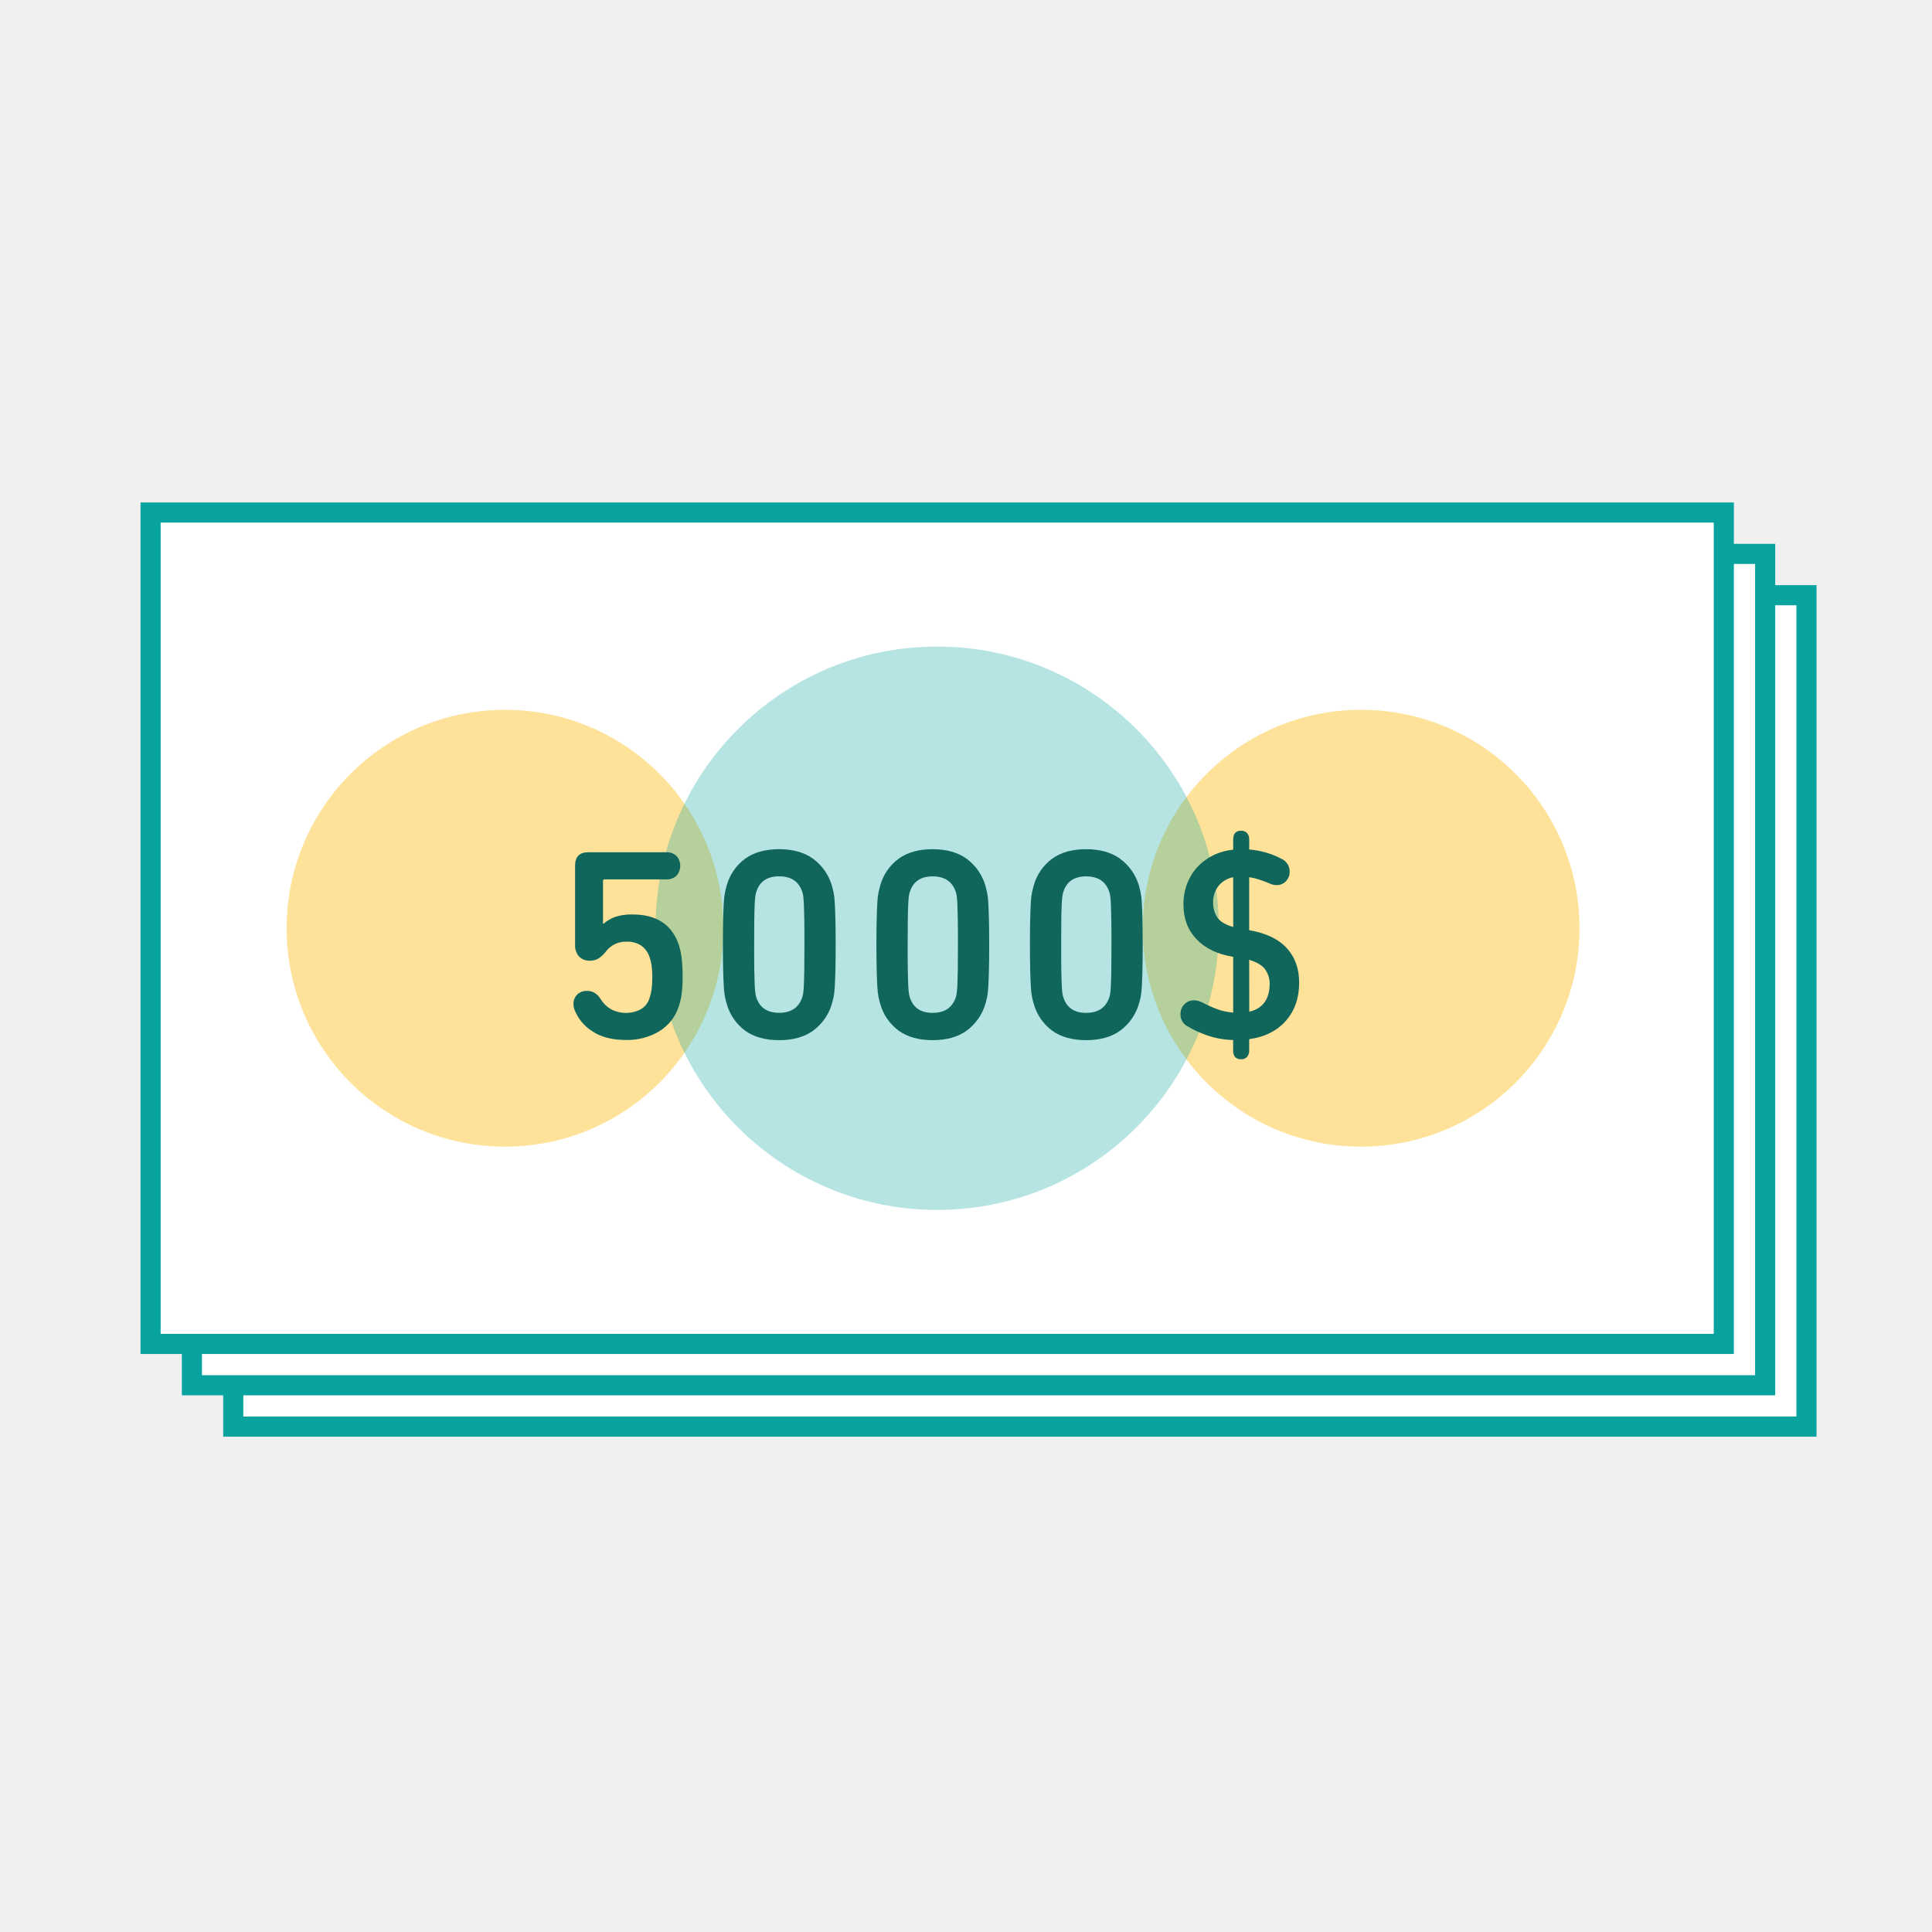
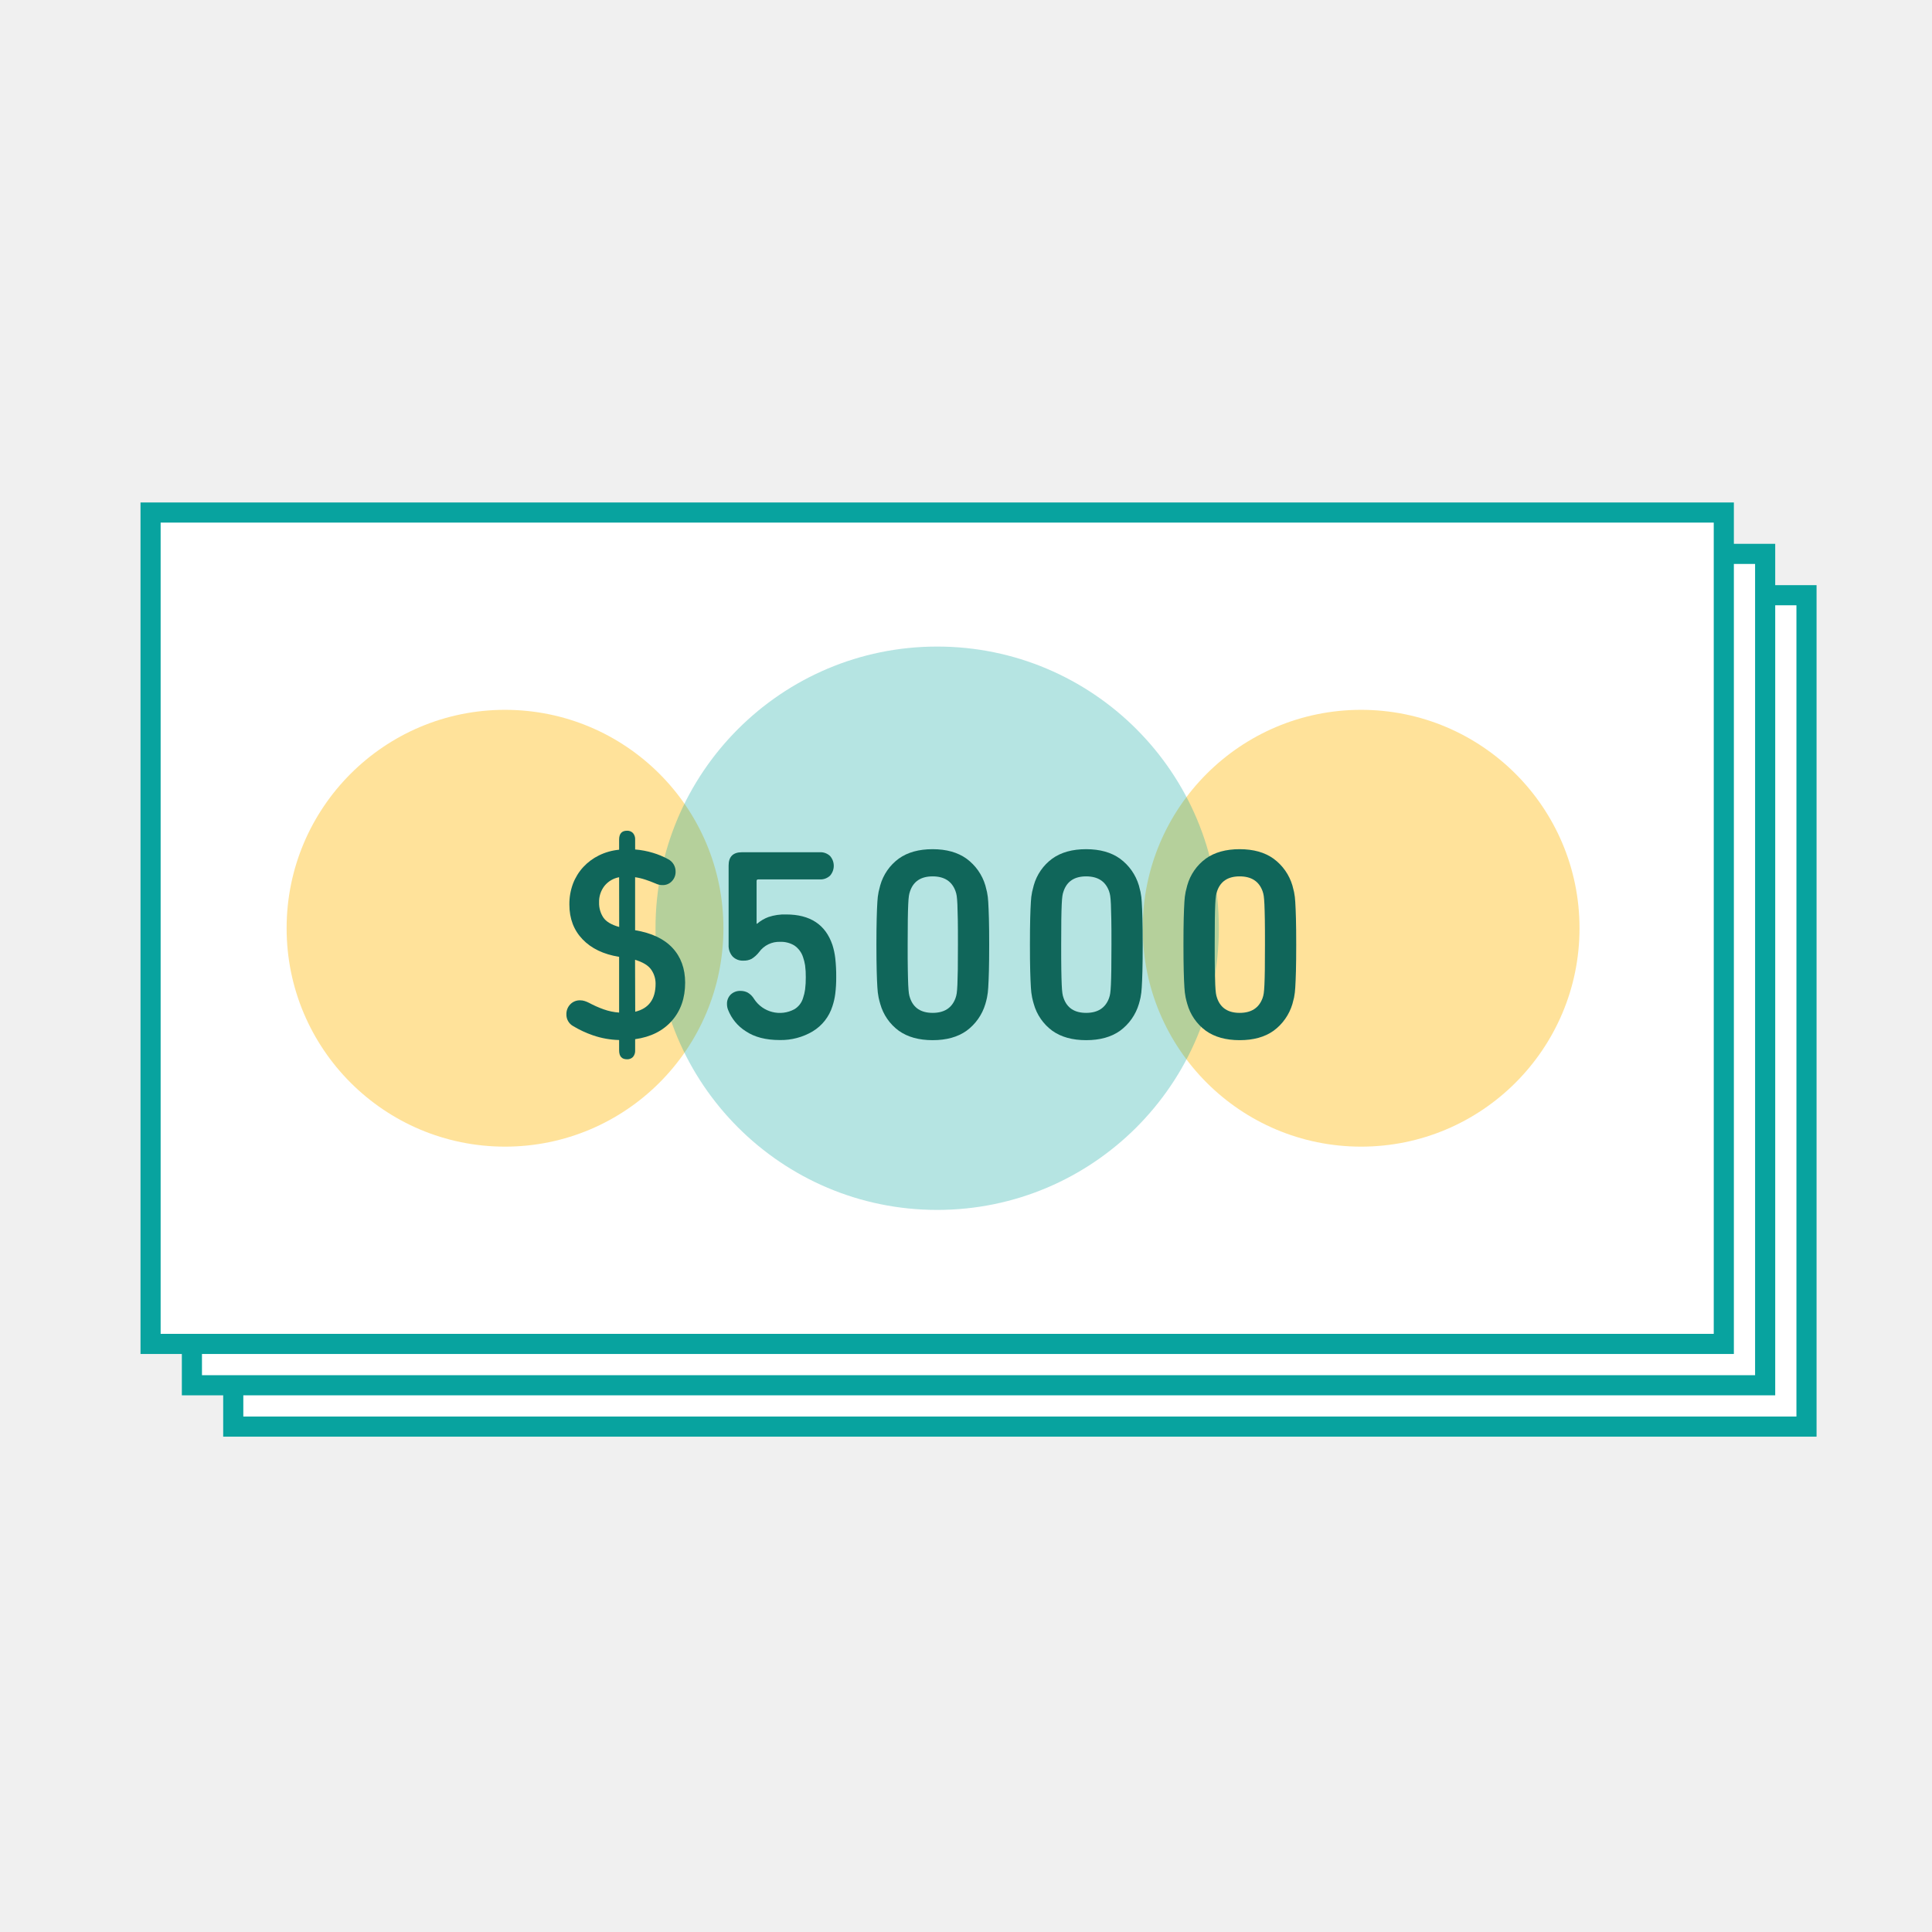
<svg xmlns="http://www.w3.org/2000/svg" id="圖層_1" data-name="圖層 1" viewBox="0 0 1080 1080">
  <defs>
    <style>.cls-1{fill:#fff;stroke:#08a39f;stroke-miterlimit:10;stroke-width:11.25px;}.cls-2{fill:#ffc636;opacity:0.5;}.cls-3{fill:#08a39f;opacity:0.3;}.cls-4{fill:#10665a;}</style>
  </defs>
  <rect class="cls-1" x="130.39" y="332.73" width="879.45" height="464.75" />
  <rect class="cls-1" x="107.28" y="309.62" width="879.45" height="464.75" />
  <rect class="cls-1" x="84.17" y="286.51" width="879.45" height="464.75" />
  <circle class="cls-2" cx="282.31" cy="518.89" r="122.09" />
  <circle class="cls-2" cx="760.87" cy="518.89" r="122.09" />
  <circle class="cls-3" cx="523.89" cy="518.89" r="157.46" />
-   <path class="cls-4" d="M321.18,564.5a7.66,7.66,0,0,1-.46-1.59,9.08,9.08,0,0,1-.15-1.6,7.15,7.15,0,0,1,2.13-5.39,7.53,7.53,0,0,1,5.47-2,8.49,8.49,0,0,1,4.1,1,10.36,10.36,0,0,1,3.49,3.57,16.4,16.4,0,0,0,5.7,5.62,17.92,17.92,0,0,0,16.78.07,10.84,10.84,0,0,0,4.86-6.3,24,24,0,0,0,1.14-4.79,49.75,49.75,0,0,0,.38-6.76,46.1,46.1,0,0,0-.38-6.68A24.53,24.53,0,0,0,363.1,535a12.55,12.55,0,0,0-4.94-6.6,14.35,14.35,0,0,0-7.82-2,13.89,13.89,0,0,0-11.85,5.77,15.84,15.84,0,0,1-4.1,3.72,9.23,9.23,0,0,1-4.71,1.14,7.82,7.82,0,0,1-6-2.35,9.13,9.13,0,0,1-2.2-6.46V483.85q0-7.44,7.44-7.44h43.44a7.75,7.75,0,0,1,5.85,2.12,8.32,8.32,0,0,1,0,10.94,7.72,7.72,0,0,1-5.85,2.12H338a.81.81,0,0,0-.91.92v23.84h.3a20.68,20.68,0,0,1,6.3-3.72,28.2,28.2,0,0,1,9.95-1.44q20.06,0,25.82,17a39.4,39.4,0,0,1,1.6,7.44,89.17,89.17,0,0,1,.53,10.63,71.2,71.2,0,0,1-.53,9.27,36.07,36.07,0,0,1-1.6,7,25.09,25.09,0,0,1-11,14A34.73,34.73,0,0,1,350,581.36q-11.7,0-19-4.94A24.77,24.77,0,0,1,321.18,564.5Z" />
-   <path class="cls-4" d="M406.24,561.16c-.31-1-.61-2.2-.92-3.57a38.91,38.91,0,0,1-.68-5.62q-.22-3.57-.38-9.26t-.15-14.66q0-9,.15-14.66c.1-3.8.23-6.88.38-9.26a36.85,36.85,0,0,1,.68-5.55c.31-1.31.61-2.53.92-3.64a27.86,27.86,0,0,1,10.4-15q7.37-5.25,18.91-5.24T454.46,480a28.69,28.69,0,0,1,10.56,15c.3,1.11.6,2.33.91,3.64a36.85,36.85,0,0,1,.68,5.55c.15,2.38.28,5.46.38,9.26s.15,8.68.15,14.66-.05,10.86-.15,14.66-.23,6.88-.38,9.26a38.91,38.91,0,0,1-.68,5.62c-.31,1.37-.61,2.56-.91,3.57a28.69,28.69,0,0,1-10.56,15q-7.36,5.24-18.91,5.24t-18.91-5.24A27.86,27.86,0,0,1,406.24,561.16Zm16.7-3.19q2.9,8.21,12.61,8.2t12.76-8.2a13.62,13.62,0,0,0,.68-2.73c.15-1,.28-2.59.38-4.71s.18-5,.23-8.51.08-8.2.08-14,0-10.43-.08-14-.13-6.37-.23-8.5-.23-3.7-.38-4.71a13.62,13.62,0,0,0-.68-2.73q-3-8.2-12.76-8.21t-12.61,8.21a13.62,13.62,0,0,0-.68,2.73c-.15,1-.28,2.58-.38,4.71s-.18,5-.23,8.5-.07,8.21-.07,14,0,10.43.07,14,.13,6.38.23,8.51.23,3.7.38,4.71A13.62,13.62,0,0,0,422.94,558Z" />
+   <path class="cls-4" d="M320.42,573.61a7.32,7.32,0,0,1-3.8-6.68,7.73,7.73,0,0,1,2.13-5.47,7.32,7.32,0,0,1,5.62-2.27,7.9,7.9,0,0,1,2.43.38,16.47,16.47,0,0,1,2.43,1,58.47,58.47,0,0,0,8.2,3.65,32.17,32.17,0,0,0,8.66,1.82V534.88q-13.06-2.11-20.43-9.79t-7.37-19.37a32.36,32.36,0,0,1,2-11.69,29.08,29.08,0,0,1,5.77-9.35,30,30,0,0,1,8.81-6.53A32.53,32.53,0,0,1,346.09,475v-5.62q0-5,4.4-5a4.36,4.36,0,0,1,3.34,1.29,5.23,5.23,0,0,1,1.22,3.72v5.47a47.43,47.43,0,0,1,10,1.9,43.08,43.08,0,0,1,8.51,3.57,7.68,7.68,0,0,1,4.1,7,7.39,7.39,0,0,1-2.05,5.24,6.83,6.83,0,0,1-5.24,2.2,8.69,8.69,0,0,1-3.95-.91c-1.92-.81-3.8-1.52-5.62-2.12a33.76,33.76,0,0,0-5.77-1.37V520q13.81,2.28,20.88,9.87T383,549.31q0,12.91-7.45,21.34t-20.5,10.26v6.22a5.23,5.23,0,0,1-1.22,3.72,4.37,4.37,0,0,1-3.34,1.3c-2.93,0-4.4-1.68-4.4-5v-5.77a48.47,48.47,0,0,1-14.73-2.66A58,58,0,0,1,320.42,573.61Zm25.67-83.23a13.62,13.62,0,0,0-8.2,4.86,14.34,14.34,0,0,0-3,9.27,14.58,14.58,0,0,0,2.35,8.35q2.35,3.5,8.89,5.32Zm9,75.18q11.38-2.73,11.39-15.64A13.5,13.5,0,0,0,364,542q-2.43-3.49-9-5.47Z" />
+   <path class="cls-4" d="M407,564.5a7.66,7.66,0,0,1-.46-1.59,9.08,9.08,0,0,1-.15-1.6,7.15,7.15,0,0,1,2.12-5.39,7.54,7.54,0,0,1,5.47-2,8.43,8.43,0,0,1,4.1,1,10.29,10.29,0,0,1,3.5,3.57,17.16,17.16,0,0,0,22.48,5.69,10.88,10.88,0,0,0,4.86-6.3,25.51,25.51,0,0,0,1.14-4.79,49.75,49.75,0,0,0,.38-6.76,46.1,46.1,0,0,0-.38-6.68,26.22,26.22,0,0,0-1.14-4.56,12.55,12.55,0,0,0-4.94-6.6,14.38,14.38,0,0,0-7.82-2,13.86,13.86,0,0,0-11.85,5.77,16,16,0,0,1-4.1,3.72A9.28,9.28,0,0,1,415.5,537a7.82,7.82,0,0,1-6-2.35,9.09,9.09,0,0,1-2.2-6.46V483.85q0-7.44,7.44-7.44h43.44a7.78,7.78,0,0,1,5.85,2.12,8.32,8.32,0,0,1,0,10.94,7.75,7.75,0,0,1-5.85,2.12H423.85a.81.81,0,0,0-.91.92v23.84h.31a20.68,20.68,0,0,1,6.3-3.72,28.2,28.2,0,0,1,9.95-1.44q20.06,0,25.82,17a39.4,39.4,0,0,1,1.6,7.44,89.17,89.17,0,0,1,.53,10.63,71.2,71.2,0,0,1-.53,9.27,36.07,36.07,0,0,1-1.6,7,25.18,25.18,0,0,1-11,14,34.77,34.77,0,0,1-18.46,4.86q-11.69,0-19-4.94A24.77,24.77,0,0,1,407,564.5Z" />
  <path class="cls-4" d="M492.05,561.16c-.3-1-.61-2.2-.91-3.57a38.91,38.91,0,0,1-.68-5.62c-.16-2.38-.28-5.47-.38-9.26s-.16-8.69-.16-14.66.06-10.86.16-14.66.22-6.88.38-9.26a36.85,36.85,0,0,1,.68-5.55c.3-1.31.61-2.53.91-3.64a27.87,27.87,0,0,1,10.41-15q7.37-5.25,18.91-5.24T540.28,480a28.62,28.62,0,0,1,10.55,15c.31,1.11.61,2.33.91,3.64a35.37,35.37,0,0,1,.69,5.55c.15,2.38.27,5.46.38,9.26s.15,8.68.15,14.66-.05,10.86-.15,14.66-.23,6.88-.38,9.26a37.32,37.32,0,0,1-.69,5.62c-.3,1.37-.6,2.56-.91,3.57a28.62,28.62,0,0,1-10.55,15q-7.38,5.24-18.91,5.24t-18.91-5.24A27.87,27.87,0,0,1,492.05,561.16ZM508.76,558q2.88,8.21,12.61,8.2t12.75-8.2a13,13,0,0,0,.69-2.73c.15-1,.28-2.59.38-4.71s.17-5,.23-8.51.07-8.2.07-14,0-10.43-.07-14-.13-6.37-.23-8.5-.23-3.7-.38-4.71a13,13,0,0,0-.69-2.73q-3-8.2-12.75-8.21t-12.61,8.21a13.62,13.62,0,0,0-.68,2.73c-.16,1-.28,2.58-.38,4.71s-.18,5-.23,8.5-.08,8.21-.08,14,0,10.43.08,14,.12,6.38.23,8.51.22,3.7.38,4.71A13.62,13.62,0,0,0,508.76,558Z" />
  <path class="cls-4" d="M577.87,561.16c-.31-1-.61-2.2-.91-3.57a37.32,37.32,0,0,1-.69-5.62q-.22-3.57-.38-9.26t-.15-14.66q0-9,.15-14.66c.1-3.8.23-6.88.38-9.26a35.37,35.37,0,0,1,.69-5.55c.3-1.31.6-2.53.91-3.64a27.86,27.86,0,0,1,10.4-15q7.37-5.25,18.91-5.24T626.09,480a28.69,28.69,0,0,1,10.56,15c.3,1.11.61,2.33.91,3.64a36.85,36.85,0,0,1,.68,5.55c.16,2.38.28,5.46.38,9.26s.16,8.68.16,14.66-.06,10.86-.16,14.66-.22,6.88-.38,9.26a38.91,38.91,0,0,1-.68,5.62c-.3,1.37-.61,2.56-.91,3.57a28.69,28.69,0,0,1-10.56,15q-7.37,5.24-18.91,5.24t-18.91-5.24A27.86,27.86,0,0,1,577.87,561.16ZM594.58,558q2.88,8.21,12.6,8.2t12.76-8.2a13.62,13.62,0,0,0,.68-2.73c.16-1,.28-2.59.38-4.71s.18-5,.23-8.51.08-8.2.08-14,0-10.43-.08-14-.13-6.37-.23-8.5-.22-3.7-.38-4.71a13.62,13.62,0,0,0-.68-2.73q-3-8.2-12.76-8.21t-12.6,8.21a13,13,0,0,0-.69,2.73c-.15,1-.28,2.58-.38,4.71s-.18,5-.23,8.5-.07,8.21-.07,14,0,10.43.07,14,.13,6.38.23,8.51.23,3.7.38,4.71A13,13,0,0,0,594.58,558Z" />
-   <path class="cls-4" d="M663.68,573.61a7.31,7.31,0,0,1-3.79-6.68,7.72,7.72,0,0,1,2.12-5.47,7.32,7.32,0,0,1,5.62-2.27,7.9,7.9,0,0,1,2.43.38,16.47,16.47,0,0,1,2.43,1,59.11,59.11,0,0,0,8.21,3.65,32.18,32.18,0,0,0,8.65,1.82V534.88q-13.07-2.11-20.43-9.79t-7.36-19.37A32.15,32.15,0,0,1,663.61,494a29.08,29.08,0,0,1,5.77-9.35,29.87,29.87,0,0,1,8.81-6.53A32.41,32.41,0,0,1,689.35,475v-5.62q0-5,4.41-5a4.38,4.38,0,0,1,3.34,1.29,5.23,5.23,0,0,1,1.22,3.72v5.47a47.43,47.43,0,0,1,10,1.9,43.34,43.34,0,0,1,8.51,3.57,7.68,7.68,0,0,1,4.1,7,7.43,7.43,0,0,1-2.05,5.24,6.85,6.85,0,0,1-5.24,2.2,8.66,8.66,0,0,1-3.95-.91q-2.9-1.22-5.62-2.12a34,34,0,0,0-5.77-1.37V520q13.81,2.28,20.88,9.87t7.06,19.44q0,12.91-7.44,21.34t-20.5,10.26v6.22a5.23,5.23,0,0,1-1.22,3.72,4.38,4.38,0,0,1-3.34,1.3c-2.94,0-4.41-1.68-4.41-5v-5.77a48.53,48.53,0,0,1-14.73-2.66A58.28,58.28,0,0,1,663.68,573.61Zm25.67-83.23a13.68,13.68,0,0,0-8.2,4.86,14.34,14.34,0,0,0-3,9.27,14.58,14.58,0,0,0,2.36,8.35q2.35,3.5,8.88,5.32Zm9,75.18q11.38-2.73,11.39-15.64a13.5,13.5,0,0,0-2.43-7.9q-2.43-3.49-9-5.47Z" />
+   <path class="cls-4" d="M663.68,561.16c-.3-1-.6-2.2-.91-3.57a38.91,38.91,0,0,1-.68-5.62q-.23-3.57-.38-9.26t-.15-14.66q0-9,.15-14.66c.1-3.8.23-6.88.38-9.26a36.85,36.85,0,0,1,.68-5.55c.31-1.31.61-2.53.91-3.64a27.93,27.93,0,0,1,10.41-15q7.36-5.25,18.91-5.24T711.91,480a28.69,28.69,0,0,1,10.56,15c.3,1.11.6,2.33.91,3.64a36.85,36.85,0,0,1,.68,5.55c.15,2.38.28,5.46.38,9.26s.15,8.68.15,14.66-.05,10.86-.15,14.66-.23,6.88-.38,9.26a38.91,38.91,0,0,1-.68,5.62c-.31,1.37-.61,2.56-.91,3.57a28.69,28.69,0,0,1-10.56,15q-7.36,5.24-18.91,5.24t-18.91-5.24A27.93,27.93,0,0,1,663.68,561.16ZM680.39,558q2.88,8.21,12.61,8.2t12.76-8.2a13.62,13.62,0,0,0,.68-2.73c.15-1,.28-2.59.38-4.71s.18-5,.23-8.51.07-8.2.07-14,0-10.43-.07-14-.13-6.37-.23-8.5-.23-3.7-.38-4.71a13.62,13.62,0,0,0-.68-2.73q-3-8.2-12.76-8.21t-12.61,8.21a13.62,13.62,0,0,0-.68,2.73c-.15,1-.28,2.58-.38,4.71s-.18,5-.23,8.5-.07,8.21-.07,14,0,10.43.07,14,.13,6.38.23,8.51.23,3.7.38,4.71A13.62,13.62,0,0,0,680.39,558Z" />
</svg>
